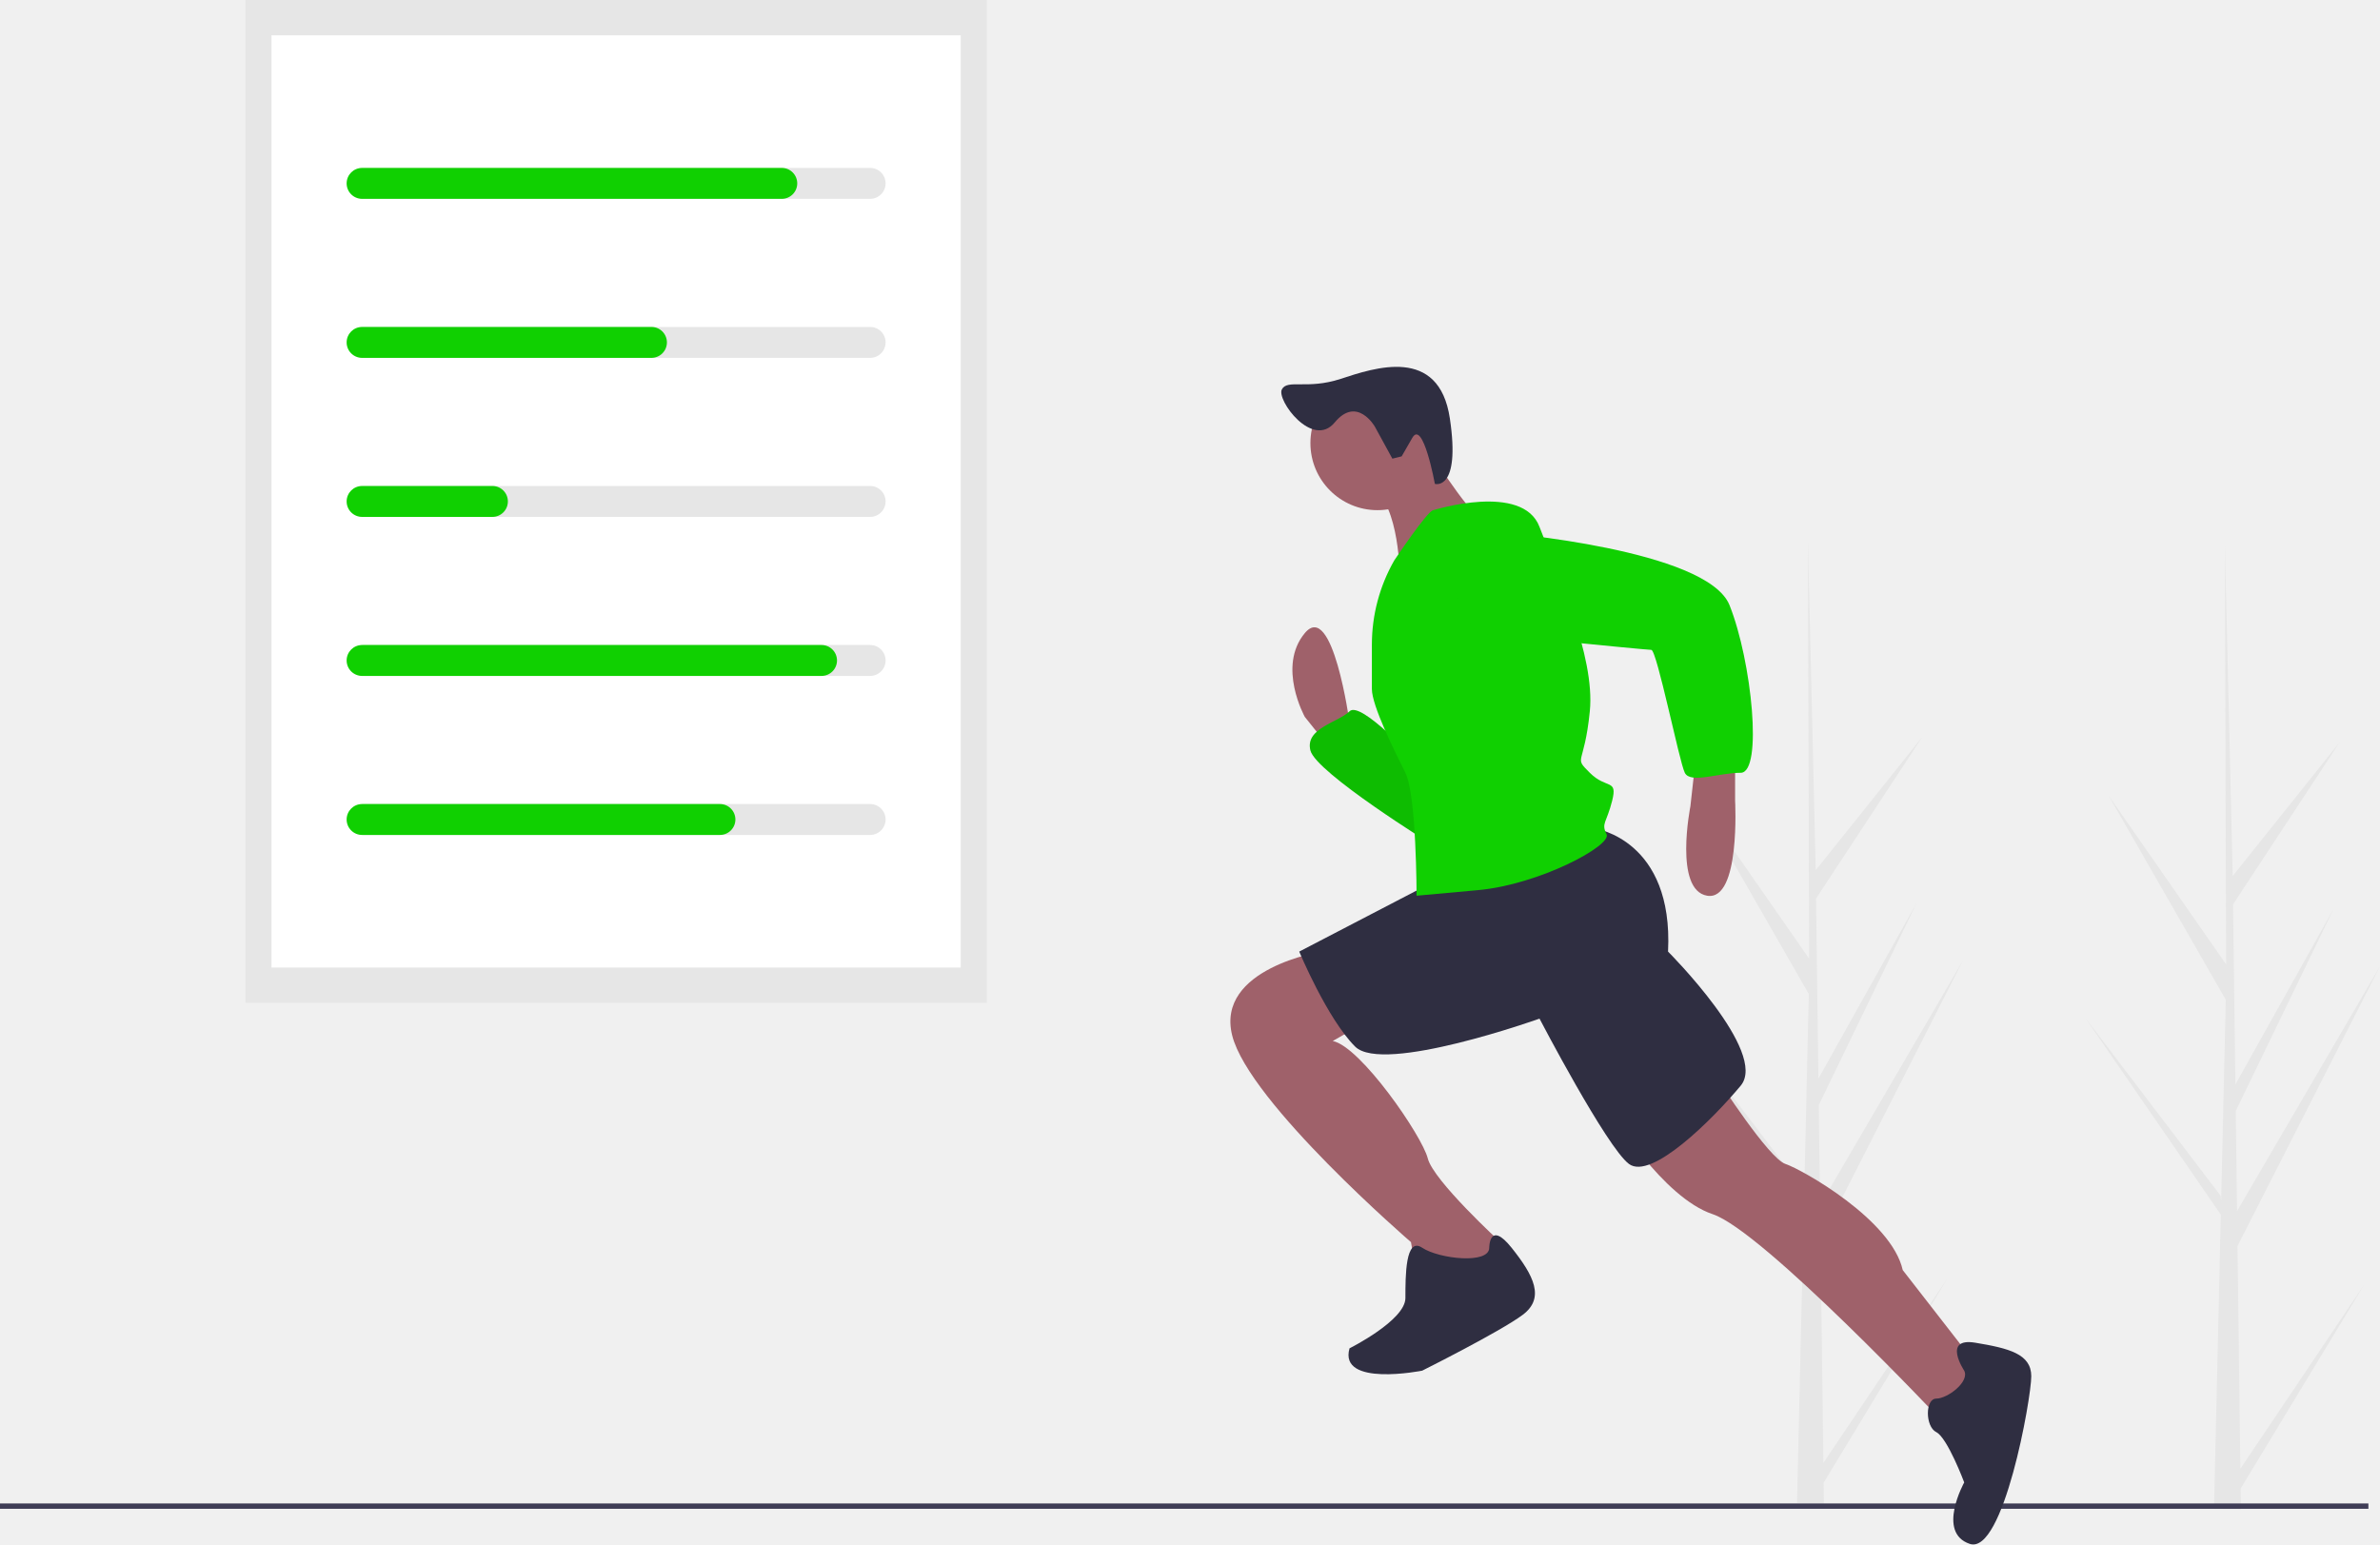
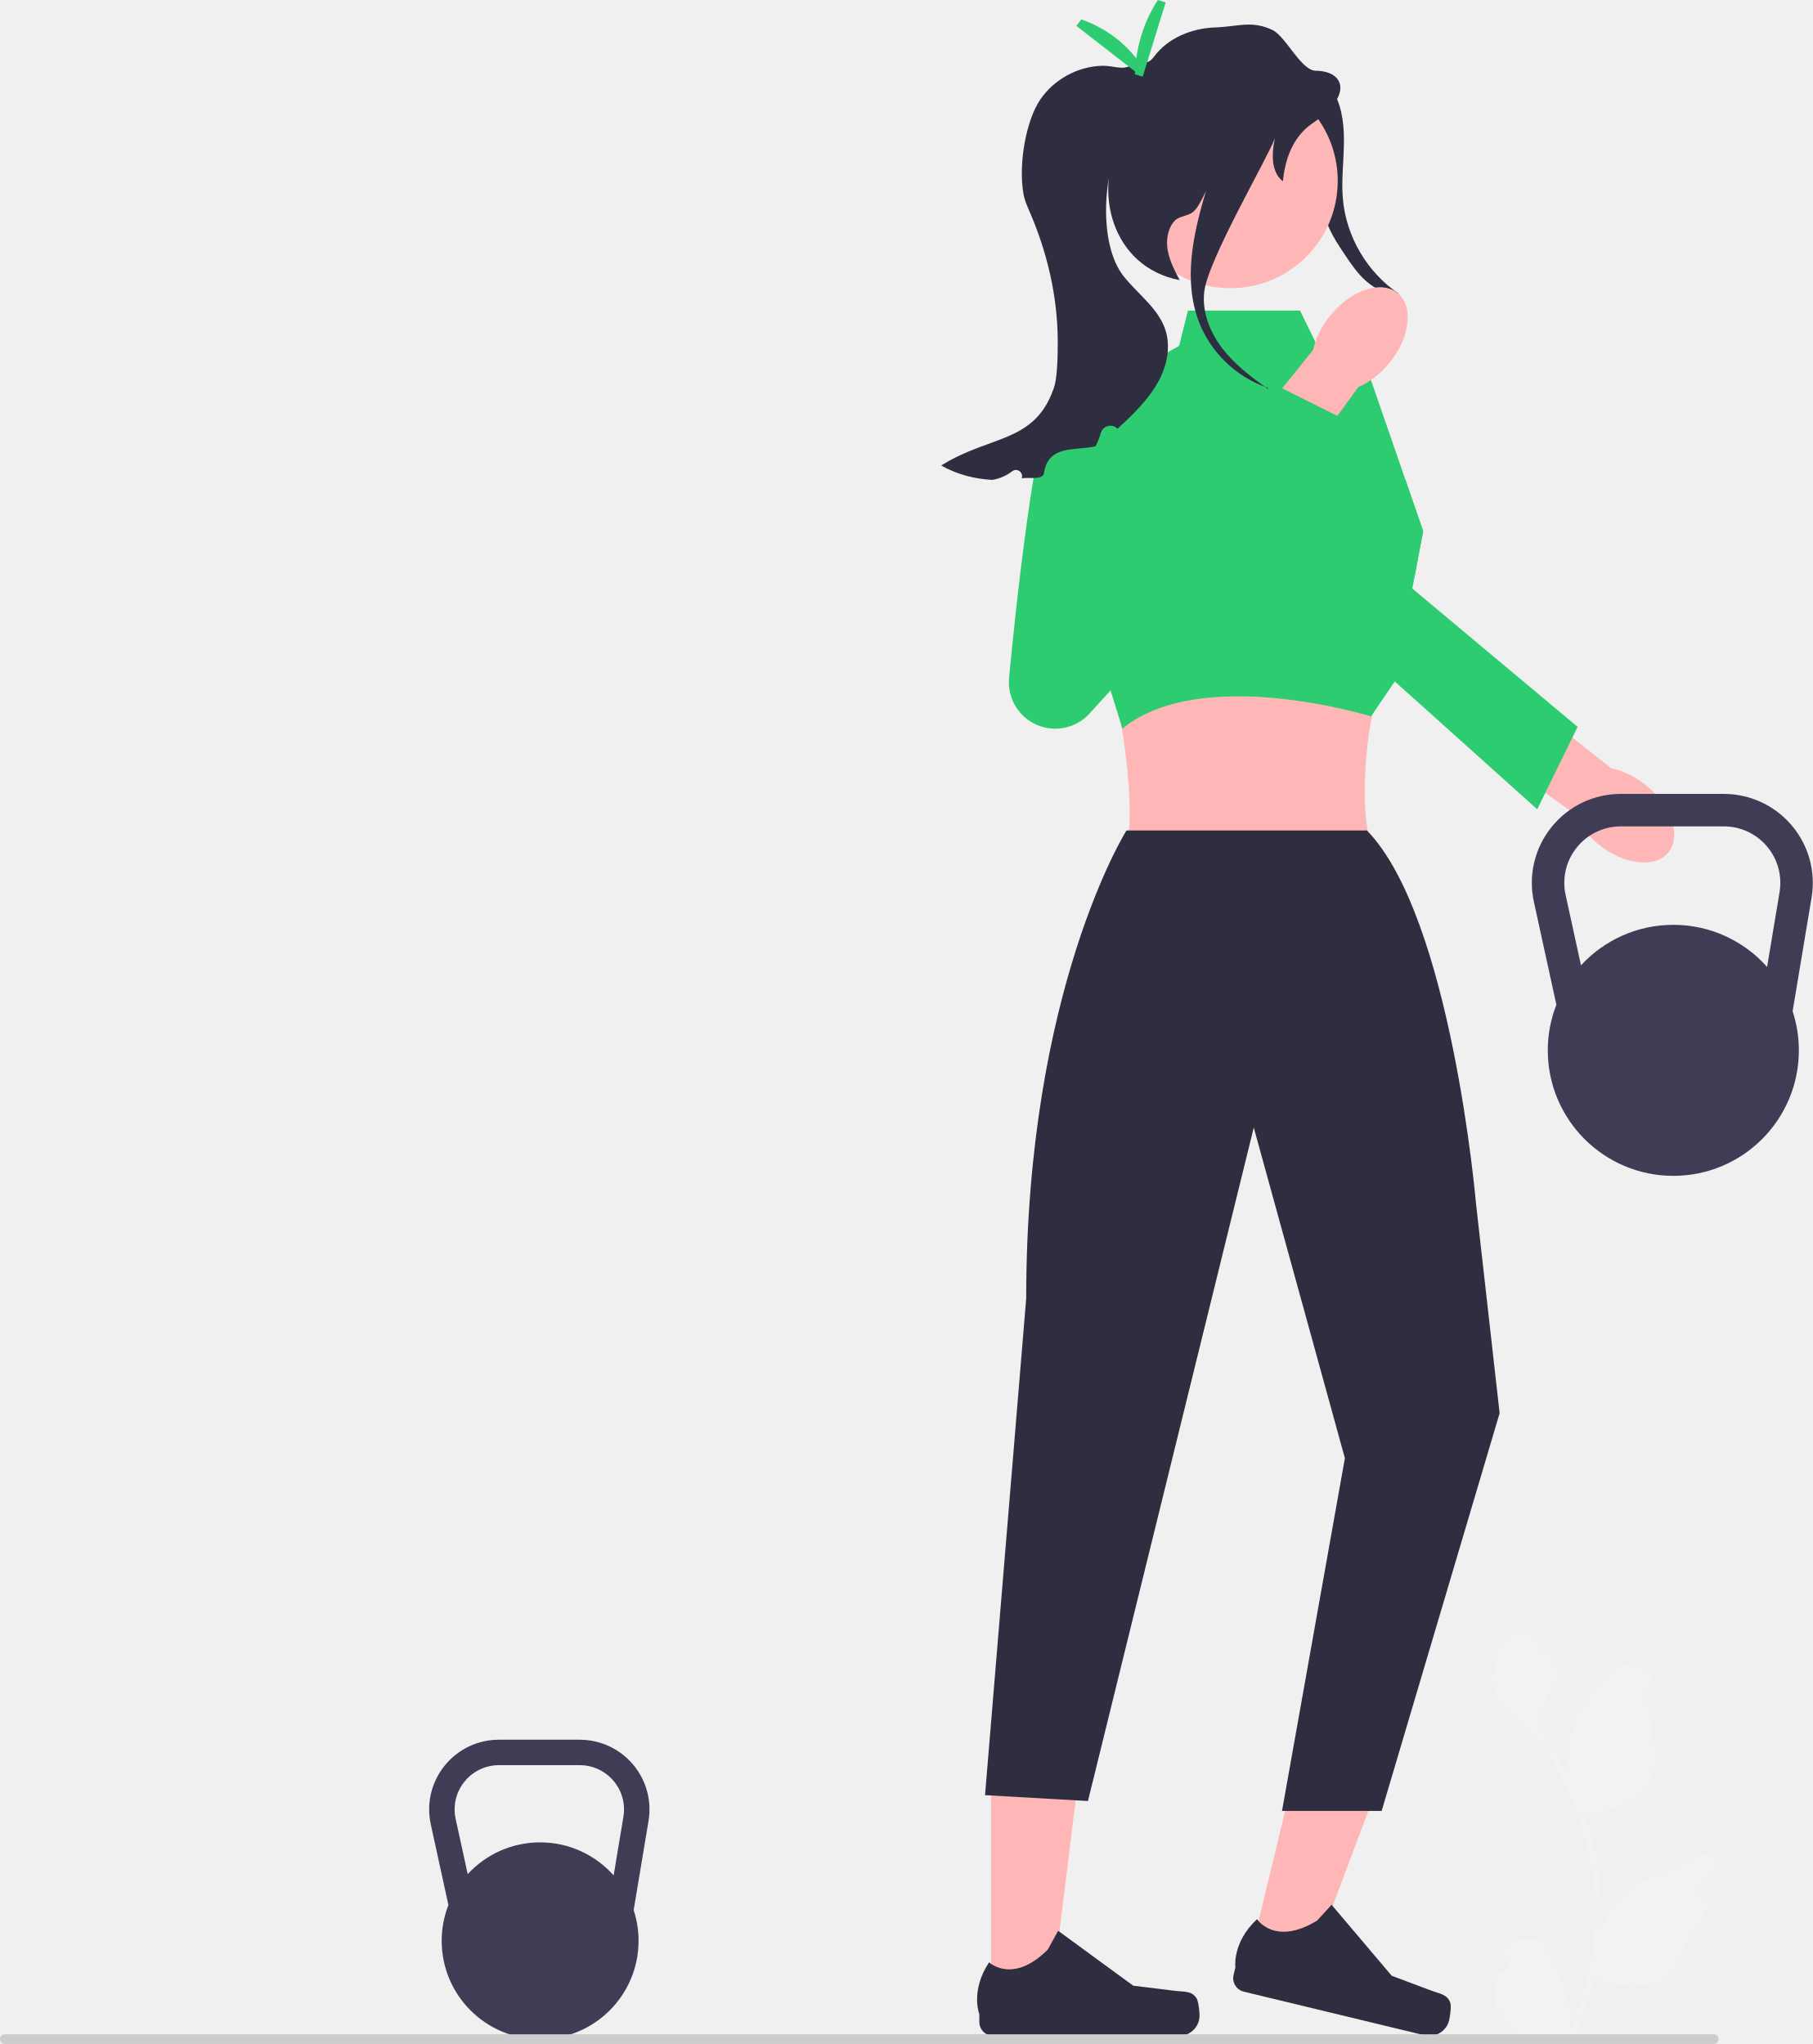
- <svg xmlns="http://www.w3.org/2000/svg" width="892.35" height="579.11" viewBox="0 0 892.35 579.11" role="img" artist="Katerina Limpitsouni" source="https://undraw.co/">
-   <path d="M837.481,708.973l46.458-69.087-46.363,76.52.097,7.774q-5.087.039-10.076-.169l2.304-99.93-.063-.771.085-.149.221-9.443-50.877-73.867,50.817,66.8.18,1.996,1.74-75.501-43.944-76.583,44.069,63.32-.46-156.419.001-.521.015.512L834.603,486.732l40.05-50.076-39.918,60.696.874,67.534,36.854-65.911-36.718,75.84.487,37.552,53.595-91.813L836.393,625.468Z" transform="translate(-153.8252 -160.4452)" fill="#e6e6e6" />
-   <path d="M993.831,711.149l46.458-69.087-46.363,76.52.097,7.774q-5.087.039-10.076-.169l2.304-99.93-.063-.771.085-.149.221-9.443-50.877-73.867,50.817,66.8.18,1.996L988.354,535.32l-43.944-76.583,44.069,63.32-.46-156.419.001-.521.015.512,2.917,123.28,40.05-50.076-39.918,60.696.874,67.534,36.854-65.911-36.718,75.84.487,37.552,53.595-91.813L992.742,627.644Z" transform="translate(-153.8252 -160.4452)" fill="#e6e6e6" />
-   <rect x="92" width="278.008" height="376.039" fill="#e6e6e6" />
-   <rect x="101.796" y="13.251" width="258.415" height="349.538" fill="#fff" />
-   <path d="M480.07,235.004H290.416a5.797,5.797,0,0,1,0-11.595H480.07a5.797,5.797,0,1,1,0,11.595Z" transform="translate(-153.8252 -160.4452)" fill="#e6e6e6" />
-   <path d="M480.07,294.633H290.416a5.797,5.797,0,0,1,0-11.595H480.07a5.797,5.797,0,1,1,0,11.595Z" transform="translate(-153.8252 -160.4452)" fill="#e6e6e6" />
-   <path d="M480.07,354.262H290.416a5.797,5.797,0,0,1,0-11.595H480.07a5.797,5.797,0,1,1,0,11.595Z" transform="translate(-153.8252 -160.4452)" fill="#e6e6e6" />
-   <path d="M480.07,413.891H290.416a5.797,5.797,0,0,1,0-11.595H480.07a5.797,5.797,0,1,1,0,11.595Z" transform="translate(-153.8252 -160.4452)" fill="#e6e6e6" />
-   <path d="M480.07,473.52H290.416a5.797,5.797,0,0,1,0-11.595H480.07a5.797,5.797,0,1,1,0,11.595Z" transform="translate(-153.8252 -160.4452)" fill="#e6e6e6" />
-   <path d="M446.943,235.004H289.588a5.797,5.797,0,1,1,0-11.595H446.943a5.797,5.797,0,0,1,0,11.595Z" transform="translate(-153.8252 -160.4452)" fill="#10d001" />
-   <path d="M398.08,294.633H289.588a5.797,5.797,0,1,1,0-11.595H398.08a5.797,5.797,0,1,1,0,11.595Z" transform="translate(-153.8252 -160.4452)" fill="#10d001" />
-   <path d="M338.451,354.262H289.588a5.797,5.797,0,1,1,0-11.595h48.863a5.797,5.797,0,0,1,0,11.595Z" transform="translate(-153.8252 -160.4452)" fill="#10d001" />
-   <path d="M461.85,413.891H289.588a5.797,5.797,0,1,1,0-11.595H461.85a5.797,5.797,0,0,1,0,11.595Z" transform="translate(-153.8252 -160.4452)" fill="#10d001" />
-   <path d="M423.754,473.52H289.588a5.797,5.797,0,1,1,0-11.595H423.754a5.797,5.797,0,1,1,0,11.595Z" transform="translate(-153.8252 -160.4452)" fill="#10d001" />
-   <rect y="563.74" width="888" height="2" fill="#3f3d56" />
-   <path d="M659.813,431.353s-6.285-46.093-16.761-33.523,0,31.427,0,31.427l8.381,10.476,8.381-6.285Z" transform="translate(-153.8252 -160.4452)" fill="#9f616a" />
-   <path d="M684.955,446.019s-20.952-23.047-25.142-18.856-16.761,6.285-14.666,14.666,46.093,35.618,46.093,35.618Z" transform="translate(-153.8252 -160.4452)" fill="#10d001" />
-   <path d="M684.955,446.019s-20.952-23.047-25.142-18.856-16.761,6.285-14.666,14.666,46.093,35.618,46.093,35.618Z" transform="translate(-153.8252 -160.4452)" opacity="0.1" />
-   <path d="M804.379,443.924V460.685s2.095,37.713-10.476,35.618S787.618,462.78,787.618,462.78l2.095-18.856Z" transform="translate(-153.8252 -160.4452)" fill="#9f616a" />
-   <path d="M798.094,565.443S816.95,594.775,823.235,596.87s39.808,20.952,43.998,39.808L896.566,674.391l-14.666,18.856s-67.045-71.235-85.902-77.521-37.713-37.713-37.713-37.713Z" transform="translate(-153.8252 -160.4452)" fill="#9f616a" />
-   <path d="M649.337,517.254s-39.808,6.285-33.523,31.427,67.045,77.521,67.045,77.521L684.955,638.773l23.047,4.19,10.476-10.476-2.095-6.285S691.24,603.156,689.145,594.775s-25.142-41.903-35.618-43.998l14.666-8.381Z" transform="translate(-153.8252 -160.4452)" fill="#9f616a" />
-   <path d="M890.281,674.391s-8.381-12.571,4.19-10.476,20.952,4.19,20.952,12.571-10.476,67.045-23.047,62.855-2.095-23.047-2.095-23.047-6.285-16.761-10.476-18.856-4.19-12.571,0-12.571S892.376,678.581,890.281,674.391Z" transform="translate(-153.8252 -160.4452)" fill="#2f2e41" />
-   <path d="M712.192,628.298s0-10.476,8.381,0,12.571,18.856,4.19,25.142S687.05,674.391,687.05,674.391s-31.427,6.285-27.237-8.381c0,0,20.952-10.476,20.952-18.856s0-23.047,6.285-18.856S712.192,634.583,712.192,628.298Z" transform="translate(-153.8252 -160.4452)" fill="#2f2e41" />
-   <path d="M752,471.161s29.332,4.19,27.237,46.093c0,0,37.713,37.713,27.237,50.284s-33.523,35.618-41.903,29.332S731.048,542.396,731.048,542.396s-58.664,20.952-69.14,10.476-20.952-35.618-20.952-35.618l52.379-27.237Z" transform="translate(-153.8252 -160.4452)" fill="#2f2e41" />
-   <circle cx="516.464" cy="166.149" r="25.142" fill="#9f616a" />
-   <path d="M689.145,328.69s14.666,23.047,18.856,25.142-29.332,23.047-29.332,23.047,0-27.237-10.476-33.523Z" transform="translate(-153.8252 -160.4452)" fill="#9f616a" />
-   <path d="M691.24,351.737s33.523-10.476,39.808,6.285S752,406.211,749.905,427.162s-6.285,16.761,0,23.047,10.476,2.095,8.381,10.476-4.19,8.381-2.095,12.571-25.142,18.856-48.189,20.952L684.955,496.303s0-37.713-4.19-46.093-12.571-25.142-12.571-31.427V402.151a63.607,63.607,0,0,1,8.381-31.558v0S689.145,351.737,691.24,351.737Z" transform="translate(-153.8252 -160.4452)" fill="#10d001" />
-   <path d="M716.382,360.117s77.521,6.285,85.902,27.237S814.855,450.209,806.474,450.209s-18.856,4.19-20.952,0-10.476-46.093-12.571-46.093S708.002,397.83,708.002,397.83,680.765,364.308,716.382,360.117Z" transform="translate(-153.8252 -160.4452)" fill="#10d001" />
-   <path d="M669.279,320.362s-6.672-11.595-15.012-1.524-21.907-8.436-19.824-12.385,9.438.178,22.042-3.943,36.885-12.514,40.951,14.867-5.618,24.511-5.618,24.511-4.439-24.263-8.451-17.294l-4.012,6.969-3.48.857Z" transform="translate(-153.8252 -160.4452)" fill="#2f2e41" />
+ <svg xmlns="http://www.w3.org/2000/svg" width="444.801" height="501.636" viewBox="0 0 444.801 501.636" role="img" artist="Katerina Limpitsouni" source="https://undraw.co/">
+   <path d="M317.111,16.149c4.365-.11,8.344,2.991,10.358,6.866,2.014,3.874,2.38,8.392,2.278,12.758-.101,4.366-.629,8.738-.244,13.088,.818,9.254,5.998,18.028,13.704,23.215-2.905,.225-5.755-1.12-7.949-3.036-2.194-1.916-3.837-4.371-5.453-6.795-1.367-2.051-2.742-4.116-3.724-6.378-1.438-3.313-1.985-6.933-2.502-10.508-1.273-8.801-2.446-17.616-3.52-26.443" fill="#2f2e41" />
+   <g>
+     <polygon points="243.156 490.808 257.887 490.806 264.895 433.984 243.153 433.986 243.156 490.808" fill="#ffb6b6" />
+     <path d="M293.627,490.473h0c.459,.773,.701,3.266,.701,4.164h0c0,2.761-2.238,5-5,5h-45.621c-1.884,0-3.411-1.527-3.411-3.411v-1.899s-2.257-5.709,2.39-12.745c0,0,5.775,5.509,14.404-3.12l2.545-4.61,18.42,13.471,10.21,1.257c2.234,.275,4.214-.043,5.363,1.892h0Z" fill="#2f2e41" />
+   </g>
+   <g>
+     <polygon points="306.73 480.08 321.051 483.535 341.194 429.944 320.059 424.844 306.73 480.08" fill="#ffb6b6" />
+     <path d="M355.871,491.597h0c.265,.859-.085,3.339-.296,4.212h0c-.648,2.684-3.349,4.335-6.033,3.687l-44.348-10.704c-1.831-.442-2.957-2.285-2.515-4.116l.446-1.846s-.855-6.079,5.313-11.828c0,0,4.321,6.711,14.734,.347l3.555-3.884,14.745,17.417,9.63,3.617c2.107,.791,4.106,.947,4.769,3.098l0,0Z" fill="#2f2e41" />
+   </g>
+   <g>
+     <path d="M392.162,207.188c-2.745-2.226-4.759-4.888-5.886-7.512l-27.488-19.556,9.688-12.807,26.84,21.217c2.8,.56,5.82,1.982,8.565,4.208,6.271,5.086,8.73,12.443,5.494,16.434-3.236,3.99-10.943,3.102-17.214-1.983h-0Z" fill="#ffb6b6" />
+     <path d="M387.092,178.385l-1.284,2.626-6.659,13.592-1.97,4.011-19.371-17.394-15.576-13.982-36.614-32.869c-2.54-2.28-3.78-5.375-3.78-8.455,0-3.687,1.775-7.344,5.202-9.566,2.121-1.378,4.639-2.006,7.157-1.789,5.945,.512,17.921,1.609,30.626,3.124l4.372,12.654-2.143,11.37-5.829-1.724,5.31,4.451,40.56,33.951Z" fill="#2ecc71" />
+   </g>
+   <path d="M271.276,164.968c2.823,.017,8.743,38.254,4.329,44.008-3.621,4.72,62.743,0,62.743,0-6.239-1.269-3.432-42.12,3.272-44.008l-40.043-12.265-30.301,12.265Z" fill="#ffb6b6" />
+   <path d="M335.401,203.818h-59s-24.604,39.067-24.604,114.819l-10.1,121.925,25.251,1.443,40.685-165.278,22.359,81.142-15.428,86.565h24.45l28.944-97.611-5.778-51.272s-6.027-70.457-26.778-91.733Z" fill="#2f2e41" />
+   <path d="M349.194,130.337l-2.143,11.37-.519,2.727-4.3,22.805-5.832,8.579s-41.521-12.872-61,3l-15.666-50.646,16.593-36.073,12.986-7.215,2.164-8.657h27.509l4.235,8.657,12.265,5.772,9.336,27.026,4.372,12.654Z" fill="#2ecc71" />
+   <g>
+     <path d="M340.841,89.158c-2.248,2.727-4.926,4.72-7.558,5.825l-19.775,27.33-12.73-9.79,21.43-26.67c.583-2.795,2.029-5.804,4.277-8.531,5.136-6.23,12.513-8.63,16.477-5.362,3.964,3.268,3.015,10.968-2.121,17.197h-0Z" fill="#ffb6b6" />
+     <path d="M287.532,92.556s-20.942-11.514-27.742,0c-5.801,9.824-10.844,59.46-12.199,73.82-.238,2.521,.371,5.041,1.73,7.177v0c4.026,6.326,12.961,7.1,18.014,1.561l64.812-71.044-20.149-10.075-34.541,35.98,10.075-37.42Z" fill="#2ecc71" />
+   </g>
+   <circle cx="301.903" cy="44.39" r="26.333" fill="#ffb6b6" />
+   <path d="M322.181,30.158c-4.106,2.772-6.733,7.417-7.4,14.34-2.579-2.048-2.961-5.773-1.98-10.54-1.794,4.879-16.35,29.71-17.31,37.56-.61,5,1.39,10.04,4.46,14.03,2.87,3.72,6.61,6.64,10.44,9.38-7.2-2.63-13.2-8.42-16.05-15.54-4.12-10.28-1.67-21.72,1.57-32.49-.76,1.43-1.85,4.04-3.11,5.06-1.62,1.31-3.54,.9-4.84,2.53-1.58,1.98-1.88,4.75-1.39,7.24,.5,2.49,1.7,4.77,2.88,7.01-16.696-3.139-21.66-22.22-14.03-35.22-4.88,8.76-5.94,26.4,.27,34.26,3.48,4.41,8.52,7.85,10.26,13.19,1.22,3.75,.55,7.93-1.13,11.5-1.68,3.57-4.31,6.61-7.09,9.41-1.14,1.15-2.31,2.26-3.53,3.34h0c-1.348-1.373-3.636-.724-4.134,1.135-.277,1.033-.713,2.097-1.266,3.185-4.941,1.121-11.612-.435-12.63,6.51-.271,1.852-3.62,1.03-5.48,1.33h0c.501-1.394-1.117-2.629-2.3-1.737-1.546,1.166-3.192,1.849-4.92,2.137-4.4-.24-8.71-1.36-12.53-3.54,12.18-7.59,22.866-5.4,27.626-18.94,.746-2.118,.986-6.536,.972-11.506-.03-11.268-2.68-22.328-7.244-32.631-.557-1.257-.981-2.471-1.164-3.534-1.33-7.67,.74-18.21,4.1-23.17,3.36-4.95,9.17-8.15,15.16-8.31,2.99-.09,4.77,1.22,7.41-.19,2.82-1.51,3.48,.47,5.39-2.09,3.41-4.57,9.22-6.93,14.92-7.13,5.7-.2,8.89-1.79,14.07,.6,3.27,1.51,7.036,9.969,10.64,10.021,7.46,.107,8.892,6.365-.64,12.8Z" fill="#2f2e41" />
+   <path d="M311.221,95.518c-.28-.2-.55-.39-.83-.59,.22,.09,.44,.17,.66,.24l.17,.35Z" fill="#2f2e41" />
+   <path d="M439.626,202.562c-4.156-4.906-10.227-7.72-16.657-7.72h-25.273c-6.641,0-12.839,2.967-17.004,8.139-4.165,5.173-5.741,11.86-4.324,18.349l5.515,25.254c-1.354,3.469-2.105,7.24-2.105,11.189,0,17.011,13.79,30.802,30.802,30.802s30.802-13.79,30.802-30.802c0-3.352-.543-6.575-1.532-9.595l4.653-27.916c1.057-6.342-.72-12.794-4.877-17.7Zm-29.046,24.409c-8.962,0-17.027,3.83-22.656,9.94l-3.774-17.28c-.9-4.121,.101-8.368,2.747-11.654,2.645-3.285,6.581-5.169,10.799-5.169h25.273c4.084,0,7.939,1.787,10.579,4.903,2.639,3.116,3.768,7.213,3.097,11.241l-3.058,18.349c-5.642-6.335-13.856-10.33-23.006-10.33Z" fill="#3f3d56" />
+   <path d="M155.303,433.012c-3.259-3.847-8.02-6.053-13.061-6.053h-19.818c-5.207,0-10.067,2.326-13.333,6.382s-4.502,9.3-3.391,14.388l4.325,19.803c-1.062,2.72-1.65,5.677-1.65,8.774,0,13.339,10.814,24.153,24.153,24.153s24.153-10.814,24.153-24.153c0-2.628-.425-5.156-1.202-7.524l3.648-21.89c.829-4.973-.565-10.032-3.824-13.879Zm-22.776,19.141c-7.028,0-13.352,3.004-17.765,7.794l-2.959-13.55c-.706-3.231,.08-6.562,2.154-9.138s5.161-4.053,8.468-4.053h19.818c3.202,0,6.226,1.401,8.295,3.844s2.955,5.656,2.428,8.815l-2.398,14.388c-4.424-4.968-10.865-8.1-18.04-8.1Z" fill="#3f3d56" />
+   <path d="M280.377,18.814l-1.91-.592c.285-6.702,2.097-12.803,5.641-18.222l1.91,.592-5.641,18.222Z" fill="#2ecc71" />
+   <path d="M280.387,16.469l-1.227,1.579-15.063-11.704,1.227-1.579c6.65,2.348,11.503,6.409,15.063,11.704Z" fill="#2ecc71" />
+   <path d="M367.551,484.303c2.066,.129,3.208-2.437,1.645-3.933l-.155-.618c.02-.05,.041-.099,.062-.148,2.089-4.982,9.17-4.947,11.241,.042,1.839,4.428,4.179,8.864,4.756,13.546,.258,2.067,.142,4.172-.316,6.2,4.308-9.411,6.575-19.687,6.575-30.021,0-2.597-.142-5.193-.433-7.783-.239-2.119-.568-4.224-.995-6.31-2.306-11.277-7.299-22.018-14.5-30.99-3.462-1.892-6.349-4.851-8.093-8.397-.626-1.279-1.117-2.655-1.35-4.056,.394,.052,1.486-5.949,1.188-6.317,.549-.833,1.532-1.247,2.131-2.06,2.982-4.043,7.091-3.337,9.236,2.157,4.582,2.313,4.627,6.148,1.815,9.837-1.789,2.347-2.035,5.522-3.604,8.035,.162,.207,.329,.407,.491,.614,2.961,3.798,5.522,7.88,7.681,12.169-.61-4.766,.291-10.508,1.826-14.21,1.748-4.217,5.025-7.769,7.91-11.415,3.466-4.379,10.573-2.468,11.184,3.083,.006,.054,.012,.107,.017,.161-.429,.242-.848,.499-1.259,.77-2.339,1.547-1.531,5.174,1.241,5.602l.063,.01c-.155,1.544-.42,3.074-.807,4.579,3.702,14.316-4.29,19.53-15.701,19.764-.252,.129-.497,.258-.749,.381,1.156,3.255,2.08,6.594,2.764,9.979,.614,2.99,1.04,6.013,1.279,9.049,.297,3.83,.271,7.68-.052,11.503l.019-.136c.82-4.211,3.107-8.145,6.427-10.87,4.946-4.063,11.933-5.559,17.268-8.824,2.568-1.572,5.859,.459,5.411,3.437l-.022,.143c-.794,.323-1.569,.698-2.319,1.117-.429,.242-.848,.499-1.259,.77-2.339,1.547-1.531,5.174,1.241,5.602l.063,.01c.045,.006,.084,.013,.129,.019-1.363,3.236-3.262,6.239-5.639,8.829-2.315,12.497-12.256,13.683-22.89,10.044h-.006c-1.163,5.064-2.861,10.011-5.044,14.726h-18.02c-.065-.2-.123-.407-.181-.607,1.666,.103,3.346,.006,4.986-.297-1.337-1.641-2.674-3.294-4.011-4.935-.032-.032-.058-.065-.084-.097-.678-.84-1.363-1.673-2.041-2.512l-0-.001c-.042-2.578,.267-5.147,.879-7.64l.001-0Z" fill="#f2f2f2" />
+   <path d="M0,500.446c0,.66,.53,1.19,1.19,1.19H420.48c.66,0,1.19-.53,1.19-1.19,0-.66-.53-1.19-1.19-1.19H1.19c-.66,0-1.19,.53-1.19,1.19Z" fill="#ccc" />
</svg>
